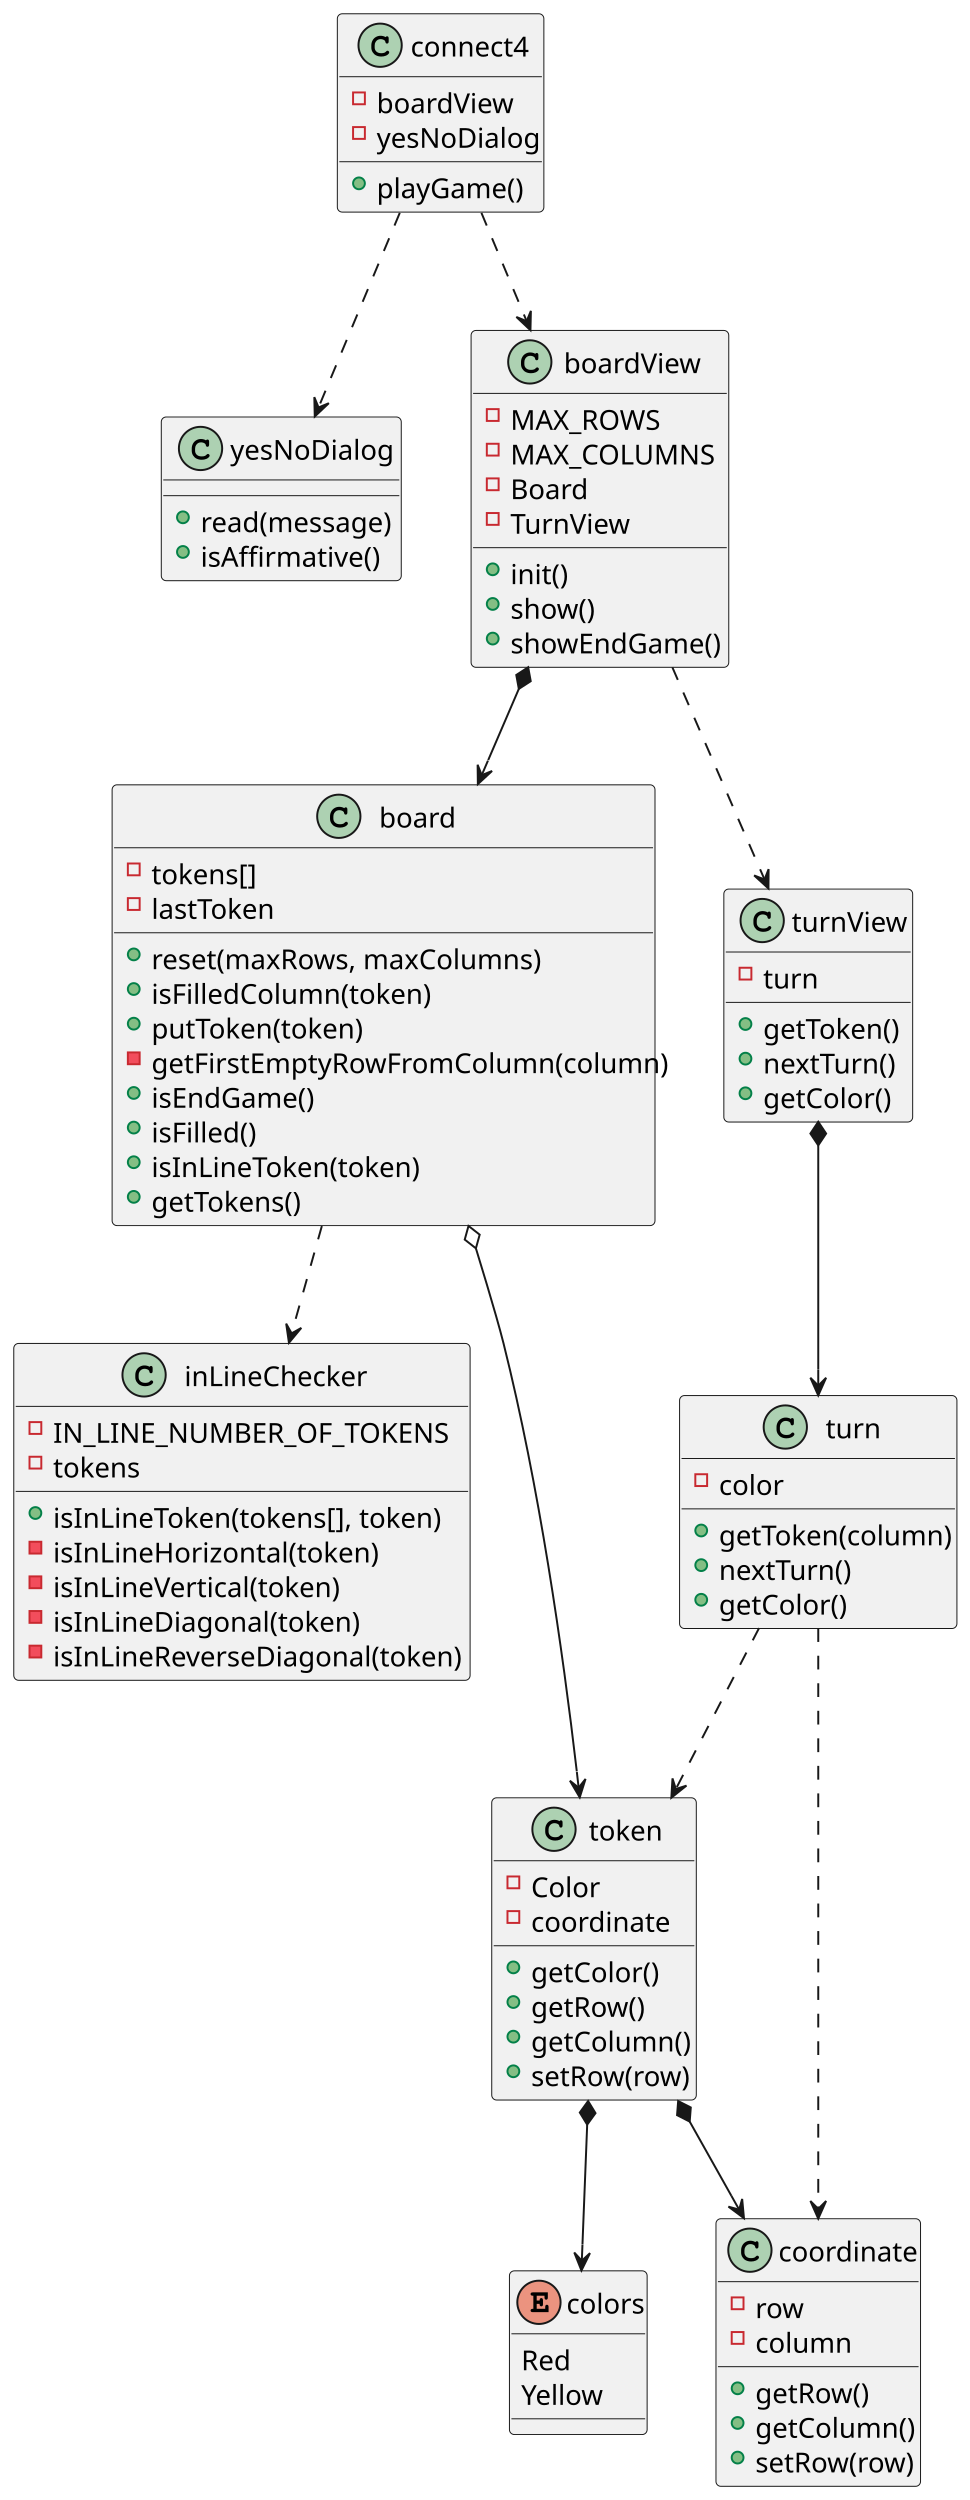
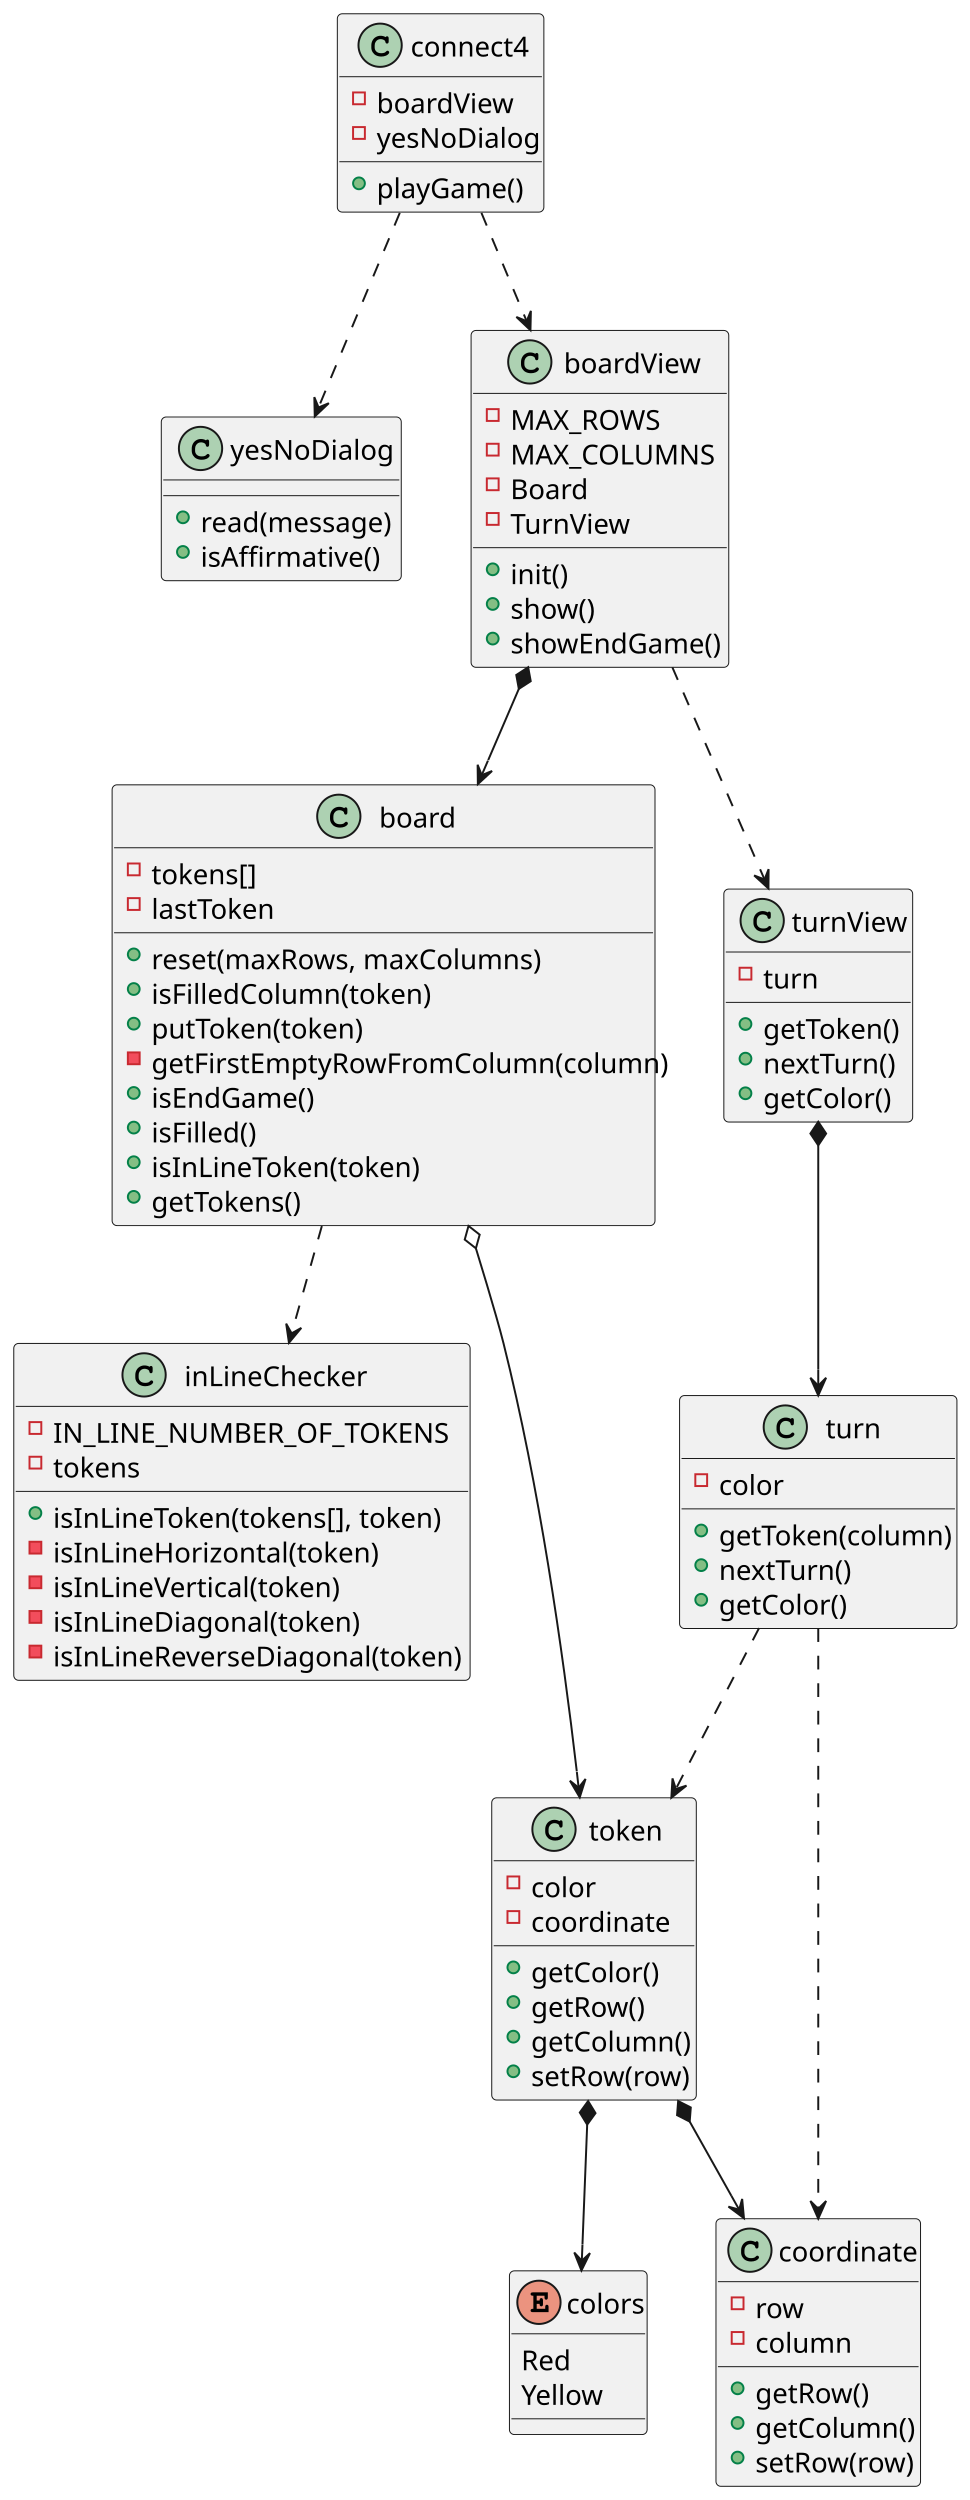
<svg xmlns="http://www.w3.org/2000/svg" contentStyleType="text/css" height="1271px" preserveAspectRatio="none" style="width:493px;height:1271px;background:#FFFFFF;" version="1.1" viewBox="0 0 493 1271" width="493px" zoomAndPan="magnify">
  <defs />
  <g>
    <g id="elem_connect4">
      <rect codeLine="2" fill="#F1F1F1" height="100.828" id="connect4" rx="2.5" ry="2.5" style="stroke:#181818;stroke-width:0.5;" width="105" x="171.5" y="7" />
      <ellipse cx="193.25" cy="23" fill="#ADD1B2" rx="11" ry="11" style="stroke:#181818;stroke-width:1.0;" />
      <path d="M196.016,18.875 Q196.172,18.656 196.359,18.547 Q196.547,18.438 196.766,18.438 Q197.141,18.438 197.375,18.703 Q197.609,18.953 197.609,19.562 L197.609,21.016 Q197.609,21.625 197.375,21.891 Q197.141,22.156 196.766,22.156 Q196.422,22.156 196.219,21.953 Q196.016,21.766 195.906,21.25 Q195.859,20.891 195.672,20.703 Q195.344,20.328 194.734,20.109 Q194.125,19.891 193.5,19.891 Q192.734,19.891 192.094,20.219 Q191.469,20.547 190.969,21.297 Q190.484,22.047 190.484,23.078 L190.484,24.172 Q190.484,25.406 191.375,26.234 Q192.266,27.047 193.859,27.047 Q194.797,27.047 195.453,26.797 Q195.844,26.641 196.266,26.203 Q196.531,25.938 196.672,25.859 Q196.828,25.781 197.031,25.781 Q197.359,25.781 197.609,26.047 Q197.875,26.297 197.875,26.641 Q197.875,26.984 197.531,27.391 Q197.031,27.969 196.234,28.297 Q195.156,28.75 193.859,28.75 Q192.344,28.75 191.141,28.125 Q190.156,27.625 189.469,26.562 Q188.781,25.484 188.781,24.203 L188.781,23.047 Q188.781,21.719 189.391,20.578 Q190.016,19.422 191.109,18.812 Q192.203,18.188 193.438,18.188 Q194.172,18.188 194.812,18.359 Q195.469,18.516 196.016,18.875 Z " fill="#000000" />
      <text fill="#000000" font-family="sans-serif" font-size="14" lengthAdjust="spacing" textLength="58" x="208.75" y="28.729">connect4</text>
      <line style="stroke:#181818;stroke-width:0.5;" x1="172.5" x2="275.5" y1="39" y2="39" />
      <rect fill="none" height="6" style="stroke:#C82930;stroke-width:1.0;" width="6" x="179.5" y="47" />
      <text fill="#000000" font-family="sans-serif" font-size="14" lengthAdjust="spacing" textLength="66" x="191.5" y="57.533">boardView</text>
      <rect fill="none" height="6" style="stroke:#C82930;stroke-width:1.0;" width="6" x="179.5" y="64.609" />
      <text fill="#000000" font-family="sans-serif" font-size="14" lengthAdjust="spacing" textLength="79" x="191.5" y="75.143">yesNoDialog</text>
      <line style="stroke:#181818;stroke-width:0.5;" x1="172.5" x2="275.5" y1="82.219" y2="82.219" />
      <ellipse cx="182.5" cy="93.219" fill="#84BE84" rx="3" ry="3" style="stroke:#038048;stroke-width:1.0;" />
      <text fill="#000000" font-family="sans-serif" font-size="14" lengthAdjust="spacing" textLength="74" x="191.5" y="100.752">playGame()</text>
    </g>
    <g id="elem_yesNoDialog">
      <rect codeLine="7" fill="#F1F1F1" height="83.219" id="yesNoDialog" rx="2.5" ry="2.5" style="stroke:#181818;stroke-width:0.5;" width="122" x="82" y="212" />
      <ellipse cx="101.95" cy="228" fill="#ADD1B2" rx="11" ry="11" style="stroke:#181818;stroke-width:1.0;" />
      <path d="M104.716,223.875 Q104.872,223.656 105.059,223.547 Q105.247,223.438 105.466,223.438 Q105.841,223.438 106.075,223.703 Q106.309,223.953 106.309,224.562 L106.309,226.016 Q106.309,226.625 106.075,226.891 Q105.841,227.156 105.466,227.156 Q105.122,227.156 104.919,226.953 Q104.716,226.766 104.606,226.25 Q104.559,225.891 104.372,225.703 Q104.044,225.328 103.434,225.109 Q102.825,224.891 102.2,224.891 Q101.434,224.891 100.794,225.219 Q100.169,225.547 99.669,226.297 Q99.184,227.047 99.184,228.078 L99.184,229.172 Q99.184,230.406 100.075,231.234 Q100.966,232.047 102.559,232.047 Q103.497,232.047 104.153,231.797 Q104.544,231.641 104.966,231.203 Q105.231,230.938 105.372,230.859 Q105.528,230.781 105.731,230.781 Q106.059,230.781 106.309,231.047 Q106.575,231.297 106.575,231.641 Q106.575,231.984 106.231,232.391 Q105.731,232.969 104.934,233.297 Q103.856,233.75 102.559,233.75 Q101.044,233.75 99.841,233.125 Q98.856,232.625 98.169,231.562 Q97.481,230.484 97.481,229.203 L97.481,228.047 Q97.481,226.719 98.091,225.578 Q98.716,224.422 99.809,223.812 Q100.903,223.188 102.138,223.188 Q102.872,223.188 103.513,223.359 Q104.169,223.516 104.716,223.875 Z " fill="#000000" />
      <text fill="#000000" font-family="sans-serif" font-size="14" lengthAdjust="spacing" textLength="79" x="117.05" y="233.728">yesNoDialog</text>
      <line style="stroke:#181818;stroke-width:0.5;" x1="83" x2="203" y1="244" y2="244" />
      <line style="stroke:#181818;stroke-width:0.5;" x1="83" x2="203" y1="252" y2="252" />
      <ellipse cx="93" cy="263" fill="#84BE84" rx="3" ry="3" style="stroke:#038048;stroke-width:1.0;" />
      <text fill="#000000" font-family="sans-serif" font-size="14" lengthAdjust="spacing" textLength="96" x="102" y="270.533">read(message)</text>
      <ellipse cx="93" cy="280.609" fill="#84BE84" rx="3" ry="3" style="stroke:#038048;stroke-width:1.0;" />
      <text fill="#000000" font-family="sans-serif" font-size="14" lengthAdjust="spacing" textLength="86" x="102" y="288.143">isAffirmative()</text>
    </g>
    <g id="elem_board">
      <rect codeLine="11" fill="#F1F1F1" height="224.094" id="board" rx="2.5" ry="2.5" style="stroke:#181818;stroke-width:0.5;" width="276" x="57" y="399" />
      <ellipse cx="172.25" cy="415" fill="#ADD1B2" rx="11" ry="11" style="stroke:#181818;stroke-width:1.0;" />
      <path d="M175.016,410.875 Q175.172,410.656 175.359,410.547 Q175.547,410.438 175.766,410.438 Q176.141,410.438 176.375,410.703 Q176.609,410.953 176.609,411.562 L176.609,413.016 Q176.609,413.625 176.375,413.891 Q176.141,414.156 175.766,414.156 Q175.422,414.156 175.219,413.953 Q175.016,413.766 174.906,413.25 Q174.859,412.891 174.672,412.703 Q174.344,412.328 173.734,412.109 Q173.125,411.891 172.5,411.891 Q171.734,411.891 171.094,412.219 Q170.469,412.547 169.969,413.297 Q169.484,414.047 169.484,415.078 L169.484,416.172 Q169.484,417.406 170.375,418.234 Q171.266,419.047 172.859,419.047 Q173.797,419.047 174.453,418.797 Q174.844,418.641 175.266,418.203 Q175.531,417.938 175.672,417.859 Q175.828,417.781 176.031,417.781 Q176.359,417.781 176.609,418.047 Q176.875,418.297 176.875,418.641 Q176.875,418.984 176.531,419.391 Q176.031,419.969 175.234,420.297 Q174.156,420.75 172.859,420.75 Q171.344,420.75 170.141,420.125 Q169.156,419.625 168.469,418.562 Q167.781,417.484 167.781,416.203 L167.781,415.047 Q167.781,413.719 168.391,412.578 Q169.016,411.422 170.109,410.812 Q171.203,410.188 172.438,410.188 Q173.172,410.188 173.812,410.359 Q174.469,410.516 175.016,410.875 Z " fill="#000000" />
      <text fill="#000000" font-family="sans-serif" font-size="14" lengthAdjust="spacing" textLength="37" x="192.75" y="420.728">board</text>
      <line style="stroke:#181818;stroke-width:0.5;" x1="58" x2="332" y1="431" y2="431" />
      <rect fill="none" height="6" style="stroke:#C82930;stroke-width:1.0;" width="6" x="65" y="439" />
      <text fill="#000000" font-family="sans-serif" font-size="14" lengthAdjust="spacing" textLength="50" x="77" y="449.533">tokens[]</text>
      <rect fill="none" height="6" style="stroke:#C82930;stroke-width:1.0;" width="6" x="65" y="456.609" />
      <text fill="#000000" font-family="sans-serif" font-size="14" lengthAdjust="spacing" textLength="62" x="77" y="467.143">lastToken</text>
      <line style="stroke:#181818;stroke-width:0.5;" x1="58" x2="332" y1="474.219" y2="474.219" />
      <ellipse cx="68" cy="485.219" fill="#84BE84" rx="3" ry="3" style="stroke:#038048;stroke-width:1.0;" />
      <text fill="#000000" font-family="sans-serif" font-size="14" lengthAdjust="spacing" textLength="189" x="77" y="492.752">reset(maxRows, maxColumns)</text>
      <ellipse cx="68" cy="502.828" fill="#84BE84" rx="3" ry="3" style="stroke:#038048;stroke-width:1.0;" />
      <text fill="#000000" font-family="sans-serif" font-size="14" lengthAdjust="spacing" textLength="137" x="77" y="510.361">isFilledColumn(token)</text>
      <ellipse cx="68" cy="520.438" fill="#84BE84" rx="3" ry="3" style="stroke:#038048;stroke-width:1.0;" />
      <text fill="#000000" font-family="sans-serif" font-size="14" lengthAdjust="spacing" textLength="105" x="77" y="527.971">putToken(token)</text>
      <rect fill="#F24D5C" height="6" style="stroke:#C82930;stroke-width:1.0;" width="6" x="65" y="535.047" />
      <text fill="#000000" font-family="sans-serif" font-size="14" lengthAdjust="spacing" textLength="250" x="77" y="545.58">getFirstEmptyRowFromColumn(column)</text>
      <ellipse cx="68" cy="555.656" fill="#84BE84" rx="3" ry="3" style="stroke:#038048;stroke-width:1.0;" />
      <text fill="#000000" font-family="sans-serif" font-size="14" lengthAdjust="spacing" textLength="83" x="77" y="563.189">isEndGame()</text>
      <ellipse cx="68" cy="573.266" fill="#84BE84" rx="3" ry="3" style="stroke:#038048;stroke-width:1.0;" />
      <text fill="#000000" font-family="sans-serif" font-size="14" lengthAdjust="spacing" textLength="54" x="77" y="580.799">isFilled()</text>
      <ellipse cx="68" cy="590.875" fill="#84BE84" rx="3" ry="3" style="stroke:#038048;stroke-width:1.0;" />
      <text fill="#000000" font-family="sans-serif" font-size="14" lengthAdjust="spacing" textLength="133" x="77" y="598.408">isInLineToken(token)</text>
      <ellipse cx="68" cy="608.484" fill="#84BE84" rx="3" ry="3" style="stroke:#038048;stroke-width:1.0;" />
      <text fill="#000000" font-family="sans-serif" font-size="14" lengthAdjust="spacing" textLength="77" x="77" y="616.018">getTokens()</text>
    </g>
    <g id="elem_boardView">
      <rect codeLine="23" fill="#F1F1F1" height="171.266" id="boardView" rx="2.5" ry="2.5" style="stroke:#181818;stroke-width:0.5;" width="131" x="239.5" y="168" />
      <ellipse cx="269.35" cy="184" fill="#ADD1B2" rx="11" ry="11" style="stroke:#181818;stroke-width:1.0;" />
      <path d="M272.116,179.875 Q272.272,179.656 272.459,179.547 Q272.647,179.438 272.866,179.438 Q273.241,179.438 273.475,179.703 Q273.709,179.953 273.709,180.562 L273.709,182.016 Q273.709,182.625 273.475,182.891 Q273.241,183.156 272.866,183.156 Q272.522,183.156 272.319,182.953 Q272.116,182.766 272.006,182.25 Q271.959,181.891 271.772,181.703 Q271.444,181.328 270.834,181.109 Q270.225,180.891 269.6,180.891 Q268.834,180.891 268.194,181.219 Q267.569,181.547 267.069,182.297 Q266.584,183.047 266.584,184.078 L266.584,185.172 Q266.584,186.406 267.475,187.234 Q268.366,188.047 269.959,188.047 Q270.897,188.047 271.553,187.797 Q271.944,187.641 272.366,187.203 Q272.631,186.938 272.772,186.859 Q272.928,186.781 273.131,186.781 Q273.459,186.781 273.709,187.047 Q273.975,187.297 273.975,187.641 Q273.975,187.984 273.631,188.391 Q273.131,188.969 272.334,189.297 Q271.256,189.75 269.959,189.75 Q268.444,189.75 267.241,189.125 Q266.256,188.625 265.569,187.562 Q264.881,186.484 264.881,185.203 L264.881,184.047 Q264.881,182.719 265.491,181.578 Q266.116,180.422 267.209,179.812 Q268.303,179.188 269.538,179.188 Q270.272,179.188 270.913,179.359 Q271.569,179.516 272.116,179.875 Z " fill="#000000" />
      <text fill="#000000" font-family="sans-serif" font-size="14" lengthAdjust="spacing" textLength="66" x="286.65" y="189.728">boardView</text>
      <line style="stroke:#181818;stroke-width:0.5;" x1="240.5" x2="369.5" y1="200" y2="200" />
      <rect fill="none" height="6" style="stroke:#C82930;stroke-width:1.0;" width="6" x="247.5" y="208" />
      <text fill="#000000" font-family="sans-serif" font-size="14" lengthAdjust="spacing" textLength="79" x="259.5" y="218.533">MAX_ROWS</text>
      <rect fill="none" height="6" style="stroke:#C82930;stroke-width:1.0;" width="6" x="247.5" y="225.609" />
      <text fill="#000000" font-family="sans-serif" font-size="14" lengthAdjust="spacing" textLength="103" x="259.5" y="236.143">MAX_COLUMNS</text>
      <rect fill="none" height="6" style="stroke:#C82930;stroke-width:1.0;" width="6" x="247.5" y="243.219" />
      <text fill="#000000" font-family="sans-serif" font-size="14" lengthAdjust="spacing" textLength="38" x="259.5" y="253.752">Board</text>
      <rect fill="none" height="6" style="stroke:#C82930;stroke-width:1.0;" width="6" x="247.5" y="260.828" />
      <text fill="#000000" font-family="sans-serif" font-size="14" lengthAdjust="spacing" textLength="59" x="259.5" y="271.361">TurnView</text>
      <line style="stroke:#181818;stroke-width:0.5;" x1="240.5" x2="369.5" y1="278.438" y2="278.438" />
      <ellipse cx="250.5" cy="289.438" fill="#84BE84" rx="3" ry="3" style="stroke:#038048;stroke-width:1.0;" />
      <text fill="#000000" font-family="sans-serif" font-size="14" lengthAdjust="spacing" textLength="28" x="259.5" y="296.971">init()</text>
      <ellipse cx="250.5" cy="307.047" fill="#84BE84" rx="3" ry="3" style="stroke:#038048;stroke-width:1.0;" />
      <text fill="#000000" font-family="sans-serif" font-size="14" lengthAdjust="spacing" textLength="42" x="259.5" y="314.58">show()</text>
      <ellipse cx="250.5" cy="324.656" fill="#84BE84" rx="3" ry="3" style="stroke:#038048;stroke-width:1.0;" />
      <text fill="#000000" font-family="sans-serif" font-size="14" lengthAdjust="spacing" textLength="105" x="259.5" y="332.19">showEndGame()</text>
    </g>
    <g id="elem_inLineChecker">
      <rect codeLine="32" fill="#F1F1F1" height="171.266" id="inLineChecker" rx="2.5" ry="2.5" style="stroke:#181818;stroke-width:0.5;" width="232" x="7" y="683" />
      <ellipse cx="73.25" cy="699" fill="#ADD1B2" rx="11" ry="11" style="stroke:#181818;stroke-width:1.0;" />
      <path d="M76.016,694.875 Q76.172,694.656 76.359,694.547 Q76.547,694.438 76.766,694.438 Q77.141,694.438 77.375,694.703 Q77.609,694.953 77.609,695.562 L77.609,697.016 Q77.609,697.625 77.375,697.891 Q77.141,698.156 76.766,698.156 Q76.422,698.156 76.219,697.953 Q76.016,697.766 75.906,697.25 Q75.859,696.891 75.672,696.703 Q75.344,696.328 74.734,696.109 Q74.125,695.891 73.5,695.891 Q72.734,695.891 72.094,696.219 Q71.469,696.547 70.969,697.297 Q70.484,698.047 70.484,699.078 L70.484,700.172 Q70.484,701.406 71.375,702.234 Q72.266,703.047 73.859,703.047 Q74.797,703.047 75.453,702.797 Q75.844,702.641 76.266,702.203 Q76.531,701.938 76.672,701.859 Q76.828,701.781 77.031,701.781 Q77.359,701.781 77.609,702.047 Q77.875,702.297 77.875,702.641 Q77.875,702.984 77.531,703.391 Q77.031,703.969 76.234,704.297 Q75.156,704.75 73.859,704.75 Q72.344,704.75 71.141,704.125 Q70.156,703.625 69.469,702.562 Q68.781,701.484 68.781,700.203 L68.781,699.047 Q68.781,697.719 69.391,696.578 Q70.016,695.422 71.109,694.812 Q72.203,694.188 73.438,694.188 Q74.172,694.188 74.812,694.359 Q75.469,694.516 76.016,694.875 Z " fill="#000000" />
      <text fill="#000000" font-family="sans-serif" font-size="14" lengthAdjust="spacing" textLength="91" x="93.75" y="704.729">inLineChecker</text>
      <line style="stroke:#181818;stroke-width:0.5;" x1="8" x2="238" y1="715" y2="715" />
      <rect fill="none" height="6" style="stroke:#C82930;stroke-width:1.0;" width="6" x="15" y="723" />
      <text fill="#000000" font-family="sans-serif" font-size="14" lengthAdjust="spacing" textLength="206" x="27" y="733.533">IN_LINE_NUMBER_OF_TOKENS</text>
      <rect fill="none" height="6" style="stroke:#C82930;stroke-width:1.0;" width="6" x="15" y="740.609" />
      <text fill="#000000" font-family="sans-serif" font-size="14" lengthAdjust="spacing" textLength="42" x="27" y="751.143">tokens</text>
      <line style="stroke:#181818;stroke-width:0.5;" x1="8" x2="238" y1="758.219" y2="758.219" />
      <ellipse cx="18" cy="769.219" fill="#84BE84" rx="3" ry="3" style="stroke:#038048;stroke-width:1.0;" />
      <text fill="#000000" font-family="sans-serif" font-size="14" lengthAdjust="spacing" textLength="191" x="27" y="776.752">isInLineToken(tokens[], token)</text>
      <rect fill="#F24D5C" height="6" style="stroke:#C82930;stroke-width:1.0;" width="6" x="15" y="783.828" />
      <text fill="#000000" font-family="sans-serif" font-size="14" lengthAdjust="spacing" textLength="155" x="27" y="794.361">isInLineHorizontal(token)</text>
      <rect fill="#F24D5C" height="6" style="stroke:#C82930;stroke-width:1.0;" width="6" x="15" y="801.438" />
      <text fill="#000000" font-family="sans-serif" font-size="14" lengthAdjust="spacing" textLength="140" x="27" y="811.971">isInLineVertical(token)</text>
      <rect fill="#F24D5C" height="6" style="stroke:#C82930;stroke-width:1.0;" width="6" x="15" y="819.047" />
      <text fill="#000000" font-family="sans-serif" font-size="14" lengthAdjust="spacing" textLength="149" x="27" y="829.58">isInLineDiagonal(token)</text>
      <rect fill="#F24D5C" height="6" style="stroke:#C82930;stroke-width:1.0;" width="6" x="15" y="836.656" />
      <text fill="#000000" font-family="sans-serif" font-size="14" lengthAdjust="spacing" textLength="202" x="27" y="847.189">isInLineReverseDiagonal(token)</text>
    </g>
    <g id="elem_token">
      <rect codeLine="42" fill="#F1F1F1" height="153.656" id="token" rx="2.5" ry="2.5" style="stroke:#181818;stroke-width:0.5;" width="104" x="250" y="914" />
      <ellipse cx="281.65" cy="930" fill="#ADD1B2" rx="11" ry="11" style="stroke:#181818;stroke-width:1.0;" />
      <path d="M284.416,925.875 Q284.572,925.656 284.759,925.547 Q284.947,925.438 285.166,925.438 Q285.541,925.438 285.775,925.703 Q286.009,925.953 286.009,926.562 L286.009,928.016 Q286.009,928.625 285.775,928.891 Q285.541,929.156 285.166,929.156 Q284.822,929.156 284.619,928.953 Q284.416,928.766 284.306,928.25 Q284.259,927.891 284.072,927.703 Q283.744,927.328 283.134,927.109 Q282.525,926.891 281.9,926.891 Q281.134,926.891 280.494,927.219 Q279.869,927.547 279.369,928.297 Q278.884,929.047 278.884,930.078 L278.884,931.172 Q278.884,932.406 279.775,933.234 Q280.666,934.047 282.259,934.047 Q283.197,934.047 283.853,933.797 Q284.244,933.641 284.666,933.203 Q284.931,932.938 285.072,932.859 Q285.228,932.781 285.431,932.781 Q285.759,932.781 286.009,933.047 Q286.275,933.297 286.275,933.641 Q286.275,933.984 285.931,934.391 Q285.431,934.969 284.634,935.297 Q283.556,935.75 282.259,935.75 Q280.744,935.75 279.541,935.125 Q278.556,934.625 277.869,933.562 Q277.181,932.484 277.181,931.203 L277.181,930.047 Q277.181,928.719 277.791,927.578 Q278.416,926.422 279.509,925.812 Q280.603,925.188 281.837,925.188 Q282.572,925.188 283.212,925.359 Q283.869,925.516 284.416,925.875 Z " fill="#000000" />
      <text fill="#000000" font-family="sans-serif" font-size="14" lengthAdjust="spacing" textLength="35" x="299.35" y="935.729">token</text>
      <line style="stroke:#181818;stroke-width:0.5;" x1="251" x2="353" y1="946" y2="946" />
      <rect fill="none" height="6" style="stroke:#C82930;stroke-width:1.0;" width="6" x="258" y="954" />
-       <text fill="#000000" font-family="sans-serif" font-size="14" lengthAdjust="spacing" textLength="34" x="270" y="964.533">Color</text>
+       <text fill="#000000" font-family="sans-serif" font-size="14" lengthAdjust="spacing" textLength="31" x="270" y="964.533">color</text>
      <rect fill="none" height="6" style="stroke:#C82930;stroke-width:1.0;" width="6" x="258" y="971.609" />
      <text fill="#000000" font-family="sans-serif" font-size="14" lengthAdjust="spacing" textLength="67" x="270" y="982.143">coordinate</text>
      <line style="stroke:#181818;stroke-width:0.5;" x1="251" x2="353" y1="989.219" y2="989.219" />
      <ellipse cx="261" cy="1000.219" fill="#84BE84" rx="3" ry="3" style="stroke:#038048;stroke-width:1.0;" />
      <text fill="#000000" font-family="sans-serif" font-size="14" lengthAdjust="spacing" textLength="64" x="270" y="1007.752">getColor()</text>
      <ellipse cx="261" cy="1017.828" fill="#84BE84" rx="3" ry="3" style="stroke:#038048;stroke-width:1.0;" />
      <text fill="#000000" font-family="sans-serif" font-size="14" lengthAdjust="spacing" textLength="57" x="270" y="1025.361">getRow()</text>
      <ellipse cx="261" cy="1035.438" fill="#84BE84" rx="3" ry="3" style="stroke:#038048;stroke-width:1.0;" />
      <text fill="#000000" font-family="sans-serif" font-size="14" lengthAdjust="spacing" textLength="78" x="270" y="1042.971">getColumn()</text>
      <ellipse cx="261" cy="1053.047" fill="#84BE84" rx="3" ry="3" style="stroke:#038048;stroke-width:1.0;" />
      <text fill="#000000" font-family="sans-serif" font-size="14" lengthAdjust="spacing" textLength="78" x="270" y="1060.58">setRow(row)</text>
    </g>
    <g id="elem_coordinate">
      <rect codeLine="51" fill="#F1F1F1" height="136.047" id="coordinate" rx="2.5" ry="2.5" style="stroke:#181818;stroke-width:0.5;" width="104" x="364" y="1128" />
      <ellipse cx="381.25" cy="1144" fill="#ADD1B2" rx="11" ry="11" style="stroke:#181818;stroke-width:1.0;" />
      <path d="M384.016,1139.875 Q384.172,1139.656 384.359,1139.547 Q384.547,1139.438 384.766,1139.438 Q385.141,1139.438 385.375,1139.703 Q385.609,1139.953 385.609,1140.562 L385.609,1142.016 Q385.609,1142.625 385.375,1142.891 Q385.141,1143.156 384.766,1143.156 Q384.422,1143.156 384.219,1142.953 Q384.016,1142.766 383.906,1142.25 Q383.859,1141.891 383.672,1141.703 Q383.344,1141.328 382.734,1141.109 Q382.125,1140.891 381.5,1140.891 Q380.734,1140.891 380.094,1141.219 Q379.469,1141.547 378.969,1142.297 Q378.484,1143.047 378.484,1144.078 L378.484,1145.172 Q378.484,1146.406 379.375,1147.234 Q380.266,1148.047 381.859,1148.047 Q382.797,1148.047 383.453,1147.797 Q383.844,1147.641 384.266,1147.203 Q384.531,1146.938 384.672,1146.859 Q384.828,1146.781 385.031,1146.781 Q385.359,1146.781 385.609,1147.047 Q385.875,1147.297 385.875,1147.641 Q385.875,1147.984 385.531,1148.391 Q385.031,1148.969 384.234,1149.297 Q383.156,1149.75 381.859,1149.75 Q380.344,1149.75 379.141,1149.125 Q378.156,1148.625 377.469,1147.562 Q376.781,1146.484 376.781,1145.203 L376.781,1144.047 Q376.781,1142.719 377.391,1141.578 Q378.016,1140.422 379.109,1139.812 Q380.203,1139.188 381.438,1139.188 Q382.172,1139.188 382.812,1139.359 Q383.469,1139.516 384.016,1139.875 Z " fill="#000000" />
      <text fill="#000000" font-family="sans-serif" font-size="14" lengthAdjust="spacing" textLength="67" x="395.75" y="1149.728">coordinate</text>
      <line style="stroke:#181818;stroke-width:0.5;" x1="365" x2="467" y1="1160" y2="1160" />
      <rect fill="none" height="6" style="stroke:#C82930;stroke-width:1.0;" width="6" x="372" y="1168" />
      <text fill="#000000" font-family="sans-serif" font-size="14" lengthAdjust="spacing" textLength="22" x="384" y="1178.533">row</text>
      <rect fill="none" height="6" style="stroke:#C82930;stroke-width:1.0;" width="6" x="372" y="1185.609" />
      <text fill="#000000" font-family="sans-serif" font-size="14" lengthAdjust="spacing" textLength="45" x="384" y="1196.143">column</text>
      <line style="stroke:#181818;stroke-width:0.5;" x1="365" x2="467" y1="1203.219" y2="1203.219" />
      <ellipse cx="375" cy="1214.219" fill="#84BE84" rx="3" ry="3" style="stroke:#038048;stroke-width:1.0;" />
      <text fill="#000000" font-family="sans-serif" font-size="14" lengthAdjust="spacing" textLength="57" x="384" y="1221.752">getRow()</text>
      <ellipse cx="375" cy="1231.828" fill="#84BE84" rx="3" ry="3" style="stroke:#038048;stroke-width:1.0;" />
      <text fill="#000000" font-family="sans-serif" font-size="14" lengthAdjust="spacing" textLength="78" x="384" y="1239.361">getColumn()</text>
      <ellipse cx="375" cy="1249.438" fill="#84BE84" rx="3" ry="3" style="stroke:#038048;stroke-width:1.0;" />
      <text fill="#000000" font-family="sans-serif" font-size="14" lengthAdjust="spacing" textLength="78" x="384" y="1256.971">setRow(row)</text>
    </g>
    <g id="elem_turnView">
      <rect codeLine="59" fill="#F1F1F1" height="118.438" id="turnView" rx="2.5" ry="2.5" style="stroke:#181818;stroke-width:0.5;" width="96" x="368" y="452" />
      <ellipse cx="387.5" cy="468" fill="#ADD1B2" rx="11" ry="11" style="stroke:#181818;stroke-width:1.0;" />
      <path d="M390.266,463.875 Q390.422,463.656 390.609,463.547 Q390.797,463.438 391.016,463.438 Q391.391,463.438 391.625,463.703 Q391.859,463.953 391.859,464.562 L391.859,466.016 Q391.859,466.625 391.625,466.891 Q391.391,467.156 391.016,467.156 Q390.672,467.156 390.469,466.953 Q390.266,466.766 390.156,466.25 Q390.109,465.891 389.922,465.703 Q389.594,465.328 388.984,465.109 Q388.375,464.891 387.75,464.891 Q386.984,464.891 386.344,465.219 Q385.719,465.547 385.219,466.297 Q384.734,467.047 384.734,468.078 L384.734,469.172 Q384.734,470.406 385.625,471.234 Q386.516,472.047 388.109,472.047 Q389.047,472.047 389.703,471.797 Q390.094,471.641 390.516,471.203 Q390.781,470.938 390.922,470.859 Q391.078,470.781 391.281,470.781 Q391.609,470.781 391.859,471.047 Q392.125,471.297 392.125,471.641 Q392.125,471.984 391.781,472.391 Q391.281,472.969 390.484,473.297 Q389.406,473.75 388.109,473.75 Q386.594,473.75 385.391,473.125 Q384.406,472.625 383.719,471.562 Q383.031,470.484 383.031,469.203 L383.031,468.047 Q383.031,466.719 383.641,465.578 Q384.266,464.422 385.359,463.812 Q386.453,463.188 387.688,463.188 Q388.422,463.188 389.062,463.359 Q389.719,463.516 390.266,463.875 Z " fill="#000000" />
      <text fill="#000000" font-family="sans-serif" font-size="14" lengthAdjust="spacing" textLength="54" x="402.5" y="473.728">turnView</text>
      <line style="stroke:#181818;stroke-width:0.5;" x1="369" x2="463" y1="484" y2="484" />
      <rect fill="none" height="6" style="stroke:#C82930;stroke-width:1.0;" width="6" x="376" y="492" />
      <text fill="#000000" font-family="sans-serif" font-size="14" lengthAdjust="spacing" textLength="25" x="388" y="502.533">turn</text>
      <line style="stroke:#181818;stroke-width:0.5;" x1="369" x2="463" y1="509.609" y2="509.609" />
      <ellipse cx="379" cy="520.609" fill="#84BE84" rx="3" ry="3" style="stroke:#038048;stroke-width:1.0;" />
      <text fill="#000000" font-family="sans-serif" font-size="14" lengthAdjust="spacing" textLength="70" x="388" y="528.143">getToken()</text>
      <ellipse cx="379" cy="538.219" fill="#84BE84" rx="3" ry="3" style="stroke:#038048;stroke-width:1.0;" />
      <text fill="#000000" font-family="sans-serif" font-size="14" lengthAdjust="spacing" textLength="66" x="388" y="545.752">nextTurn()</text>
      <ellipse cx="379" cy="555.828" fill="#84BE84" rx="3" ry="3" style="stroke:#038048;stroke-width:1.0;" />
      <text fill="#000000" font-family="sans-serif" font-size="14" lengthAdjust="spacing" textLength="64" x="388" y="563.361">getColor()</text>
    </g>
    <g id="elem_turn">
      <rect codeLine="66" fill="#F1F1F1" height="118.438" id="turn" rx="2.5" ry="2.5" style="stroke:#181818;stroke-width:0.5;" width="141" x="345.5" y="709.5" />
      <ellipse cx="399.25" cy="725.5" fill="#ADD1B2" rx="11" ry="11" style="stroke:#181818;stroke-width:1.0;" />
      <path d="M402.016,721.375 Q402.172,721.156 402.359,721.047 Q402.547,720.938 402.766,720.938 Q403.141,720.938 403.375,721.203 Q403.609,721.453 403.609,722.062 L403.609,723.516 Q403.609,724.125 403.375,724.391 Q403.141,724.656 402.766,724.656 Q402.422,724.656 402.219,724.453 Q402.016,724.266 401.906,723.75 Q401.859,723.391 401.672,723.203 Q401.344,722.828 400.734,722.609 Q400.125,722.391 399.5,722.391 Q398.734,722.391 398.094,722.719 Q397.469,723.047 396.969,723.797 Q396.484,724.547 396.484,725.578 L396.484,726.672 Q396.484,727.906 397.375,728.734 Q398.266,729.547 399.859,729.547 Q400.797,729.547 401.453,729.297 Q401.844,729.141 402.266,728.703 Q402.531,728.438 402.672,728.359 Q402.828,728.281 403.031,728.281 Q403.359,728.281 403.609,728.547 Q403.875,728.797 403.875,729.141 Q403.875,729.484 403.531,729.891 Q403.031,730.469 402.234,730.797 Q401.156,731.25 399.859,731.25 Q398.344,731.25 397.141,730.625 Q396.156,730.125 395.469,729.062 Q394.781,727.984 394.781,726.703 L394.781,725.547 Q394.781,724.219 395.391,723.078 Q396.016,721.922 397.109,721.312 Q398.203,720.688 399.438,720.688 Q400.172,720.688 400.812,720.859 Q401.469,721.016 402.016,721.375 Z " fill="#000000" />
      <text fill="#000000" font-family="sans-serif" font-size="14" lengthAdjust="spacing" textLength="25" x="419.75" y="731.229">turn</text>
      <line style="stroke:#181818;stroke-width:0.5;" x1="346.5" x2="485.5" y1="741.5" y2="741.5" />
      <rect fill="none" height="6" style="stroke:#C82930;stroke-width:1.0;" width="6" x="353.5" y="749.5" />
      <text fill="#000000" font-family="sans-serif" font-size="14" lengthAdjust="spacing" textLength="31" x="365.5" y="760.033">color</text>
      <line style="stroke:#181818;stroke-width:0.5;" x1="346.5" x2="485.5" y1="767.109" y2="767.109" />
      <ellipse cx="356.5" cy="778.109" fill="#84BE84" rx="3" ry="3" style="stroke:#038048;stroke-width:1.0;" />
      <text fill="#000000" font-family="sans-serif" font-size="14" lengthAdjust="spacing" textLength="115" x="365.5" y="785.643">getToken(column)</text>
      <ellipse cx="356.5" cy="795.719" fill="#84BE84" rx="3" ry="3" style="stroke:#038048;stroke-width:1.0;" />
      <text fill="#000000" font-family="sans-serif" font-size="14" lengthAdjust="spacing" textLength="66" x="365.5" y="803.252">nextTurn()</text>
      <ellipse cx="356.5" cy="813.328" fill="#84BE84" rx="3" ry="3" style="stroke:#038048;stroke-width:1.0;" />
      <text fill="#000000" font-family="sans-serif" font-size="14" lengthAdjust="spacing" textLength="64" x="365.5" y="820.861">getColor()</text>
    </g>
    <g id="elem_colors">
      <rect codeLine="73" fill="#F1F1F1" height="83.219" id="colors" rx="2.5" ry="2.5" style="stroke:#181818;stroke-width:0.5;" width="70" x="259" y="1154.5" />
      <ellipse cx="274" cy="1170.5" fill="#EB937F" rx="11" ry="11" style="stroke:#181818;stroke-width:1.0;" />
      <path d="M272.859,1171.297 L272.859,1173.797 L277.188,1173.797 L277.188,1172.875 Q277.188,1172.266 277.422,1172 Q277.672,1171.734 278.047,1171.734 Q278.422,1171.734 278.656,1172 Q278.891,1172.266 278.891,1172.875 L278.891,1175.5 L270.891,1175.5 Q270.266,1175.5 270,1175.266 Q269.75,1175.031 269.75,1174.641 Q269.75,1174.266 270.016,1174.031 Q270.281,1173.797 270.891,1173.797 L271.156,1173.797 L271.156,1167.141 L270.891,1167.141 Q270.266,1167.141 270,1166.906 Q269.75,1166.672 269.75,1166.281 Q269.75,1165.906 270,1165.672 Q270.266,1165.438 270.891,1165.438 L278.516,1165.438 L278.516,1168.031 Q278.516,1168.641 278.281,1168.906 Q278.062,1169.156 277.672,1169.156 Q277.297,1169.156 277.062,1168.906 Q276.828,1168.641 276.828,1168.031 L276.828,1167.141 L272.859,1167.141 L272.859,1169.594 L274.344,1169.594 Q274.344,1168.938 274.469,1168.75 Q274.734,1168.344 275.203,1168.344 Q275.578,1168.344 275.812,1168.609 Q276.047,1168.859 276.047,1169.469 L276.047,1171.438 Q276.047,1171.984 275.922,1172.172 Q275.656,1172.562 275.203,1172.562 Q274.734,1172.562 274.469,1172.156 Q274.344,1171.969 274.344,1171.297 L272.859,1171.297 Z " fill="#000000" />
      <text fill="#000000" font-family="sans-serif" font-size="14" lengthAdjust="spacing" textLength="38" x="288" y="1176.228">colors</text>
      <line style="stroke:#181818;stroke-width:0.5;" x1="260" x2="328" y1="1186.5" y2="1186.5" />
      <text fill="#000000" font-family="sans-serif" font-size="14" lengthAdjust="spacing" textLength="26" x="265" y="1205.033">Red</text>
      <text fill="#000000" font-family="sans-serif" font-size="14" lengthAdjust="spacing" textLength="40" x="265" y="1222.643">Yellow</text>
      <line style="stroke:#181818;stroke-width:0.5;" x1="260" x2="328" y1="1229.719" y2="1229.719" />
    </g>
    <g id="link_connect4_boardView">
      <path codeLine="78" d="M244.75,108.21 C251.75,124.97 259.8,144.24 267.68,163.11 " fill="none" id="connect4-to-boardView" style="stroke:#181818;stroke-width:1.0;stroke-dasharray:7.0,7.0;" />
      <polygon fill="#181818" points="269.68,167.9,269.9,158.054,267.752,163.287,262.519,161.139,269.68,167.9" style="stroke:#181818;stroke-width:1.0;" />
    </g>
    <g id="link_connect4_yesNoDialog">
      <path codeLine="79" d="M203.25,108.21 C190.52,138.69 174.35,177.41 161.97,207.07 " fill="none" id="connect4-to-yesNoDialog" style="stroke:#181818;stroke-width:1.0;stroke-dasharray:7.0,7.0;" />
      <polygon fill="#181818" points="160.02,211.75,167.181,204.989,161.948,207.137,159.8,201.904,160.02,211.75" style="stroke:#181818;stroke-width:1.0;" />
    </g>
    <g id="link_boardView_board">
      <path codeLine="80" d="M263.774,350.241 C263.774,350.241 253.26,374.69 248.2,386.44 " fill="none" id="boardView-board" style="stroke:#181818;stroke-width:1.0;" />
      <polygon fill="#181818" points="242.94,398.65,250.173,391.966,244.917,394.058,242.826,388.802,242.94,398.65" style="stroke:#181818;stroke-width:1.0;" />
      <line style="stroke:#181818;stroke-width:1.0;" x1="244.917" x2="248.08" y1="394.058" y2="386.71" />
      <polygon fill="#181818" points="268.52,339.22,262.473,343.149,263.774,350.241,269.821,346.313,268.52,339.22" style="stroke:#181818;stroke-width:1.0;" />
    </g>
    <g id="link_boardView_turnView">
      <path codeLine="81" d="M341.81,339.22 C357.09,374.39 374.5,414.48 388.62,446.98 " fill="none" id="boardView-to-turnView" style="stroke:#181818;stroke-width:1.0;stroke-dasharray:7.0,7.0;" />
      <polygon fill="#181818" points="390.68,451.72,390.748,441.871,388.681,447.137,383.416,445.07,390.68,451.72" style="stroke:#181818;stroke-width:1.0;" />
    </g>
    <g id="link_board_token">
      <path codeLine="82" d="M241.949,634.656 C241.949,634.656 252.13,667.56 256,683 C274.1,755.2 286.06,838.85 293.24,900.59 " fill="none" id="board-token" style="stroke:#181818;stroke-width:1.0;" />
      <polygon fill="#181818" points="294.74,913.81,297.695,904.415,294.174,908.842,289.747,905.321,294.74,913.81" style="stroke:#181818;stroke-width:1.0;" />
      <line style="stroke:#181818;stroke-width:1.0;" x1="294.174" x2="293.27" y1="908.842" y2="900.895" />
      <polygon fill="none" points="238.19,623.26,236.271,630.211,241.949,634.656,243.868,627.705,238.19,623.26" style="stroke:#181818;stroke-width:1.0;" />
    </g>
    <g id="link_board_inLineChecker">
      <path codeLine="83" d="M163.63,623.32 C158.5,641.51 153.25,660.16 148.29,677.75 " fill="none" id="board-to-inLineChecker" style="stroke:#181818;stroke-width:1.0;stroke-dasharray:7.0,7.0;" />
      <polygon fill="#181818" points="146.9,682.68,153.192,675.103,148.257,677.868,145.492,672.932,146.9,682.68" style="stroke:#181818;stroke-width:1.0;" />
    </g>
    <g id="link_turnView_turn">
      <path codeLine="84" d="M416,582.3 C416,582.3 416,661.1 416,696.33 " fill="none" id="turnView-turn" style="stroke:#181818;stroke-width:1.0;" />
      <polygon fill="#181818" points="416,709.45,420,700.45,416,704.45,412,700.45,416,709.45" style="stroke:#181818;stroke-width:1.0;" />
      <line style="stroke:#181818;stroke-width:1.0;" x1="416" x2="416" y1="704.45" y2="696.45" />
      <polygon fill="#181818" points="416,570.3,412,576.3,416,582.3,420,576.3,416,570.3" style="stroke:#181818;stroke-width:1.0;" />
    </g>
    <g id="link_turn_coordinate">
      <path codeLine="85" d="M416,827.77 C416,904.5 416,1039.38 416,1122.58 " fill="none" id="turn-to-coordinate" style="stroke:#181818;stroke-width:1.0;stroke-dasharray:7.0,7.0;" />
      <polygon fill="#181818" points="416,1127.98,420,1118.98,416,1122.98,412,1118.98,416,1127.98" style="stroke:#181818;stroke-width:1.0;" />
    </g>
    <g id="link_turn_token">
      <path codeLine="86" d="M385.9,827.72 C372.99,852.69 357.69,882.28 343.72,909.3 " fill="none" id="turn-to-token" style="stroke:#181818;stroke-width:1.0;stroke-dasharray:7.0,7.0;" />
      <polygon fill="#181818" points="341.31,913.97,349,907.816,343.609,909.53,341.895,904.139,341.31,913.97" style="stroke:#181818;stroke-width:1.0;" />
    </g>
    <g id="link_token_colors">
      <path codeLine="87" d="M298.525,1080.161 C298.525,1080.161 296.84,1122.81 296.12,1141.17 " fill="none" id="token-colors" style="stroke:#181818;stroke-width:1.0;" />
      <polygon fill="#181818" points="295.6,1154.33,299.953,1145.495,295.798,1149.334,291.959,1145.179,295.6,1154.33" style="stroke:#181818;stroke-width:1.0;" />
      <line style="stroke:#181818;stroke-width:1.0;" x1="295.798" x2="296.115" y1="1149.334" y2="1141.34" />
      <polygon fill="#181818" points="299,1068.17,294.766,1074.007,298.525,1080.161,302.759,1074.324,299,1068.17" style="stroke:#181818;stroke-width:1.0;" />
    </g>
    <g id="link_token_coordinate">
      <path codeLine="88" d="M350.647,1078.632 C350.647,1078.632 365.12,1104.4 371.86,1116.4 " fill="none" id="token-coordinate" style="stroke:#181818;stroke-width:1.0;" />
      <polygon fill="#181818" points="378.23,1127.75,377.319,1117.943,375.786,1123.388,370.341,1121.855,378.23,1127.75" style="stroke:#181818;stroke-width:1.0;" />
      <line style="stroke:#181818;stroke-width:1.0;" x1="375.786" x2="371.87" y1="1123.388" y2="1116.415" />
      <polygon fill="#181818" points="344.77,1068.17,344.221,1075.36,350.647,1078.632,351.196,1071.442,344.77,1068.17" style="stroke:#181818;stroke-width:1.0;" />
    </g>
  </g>
</svg>
